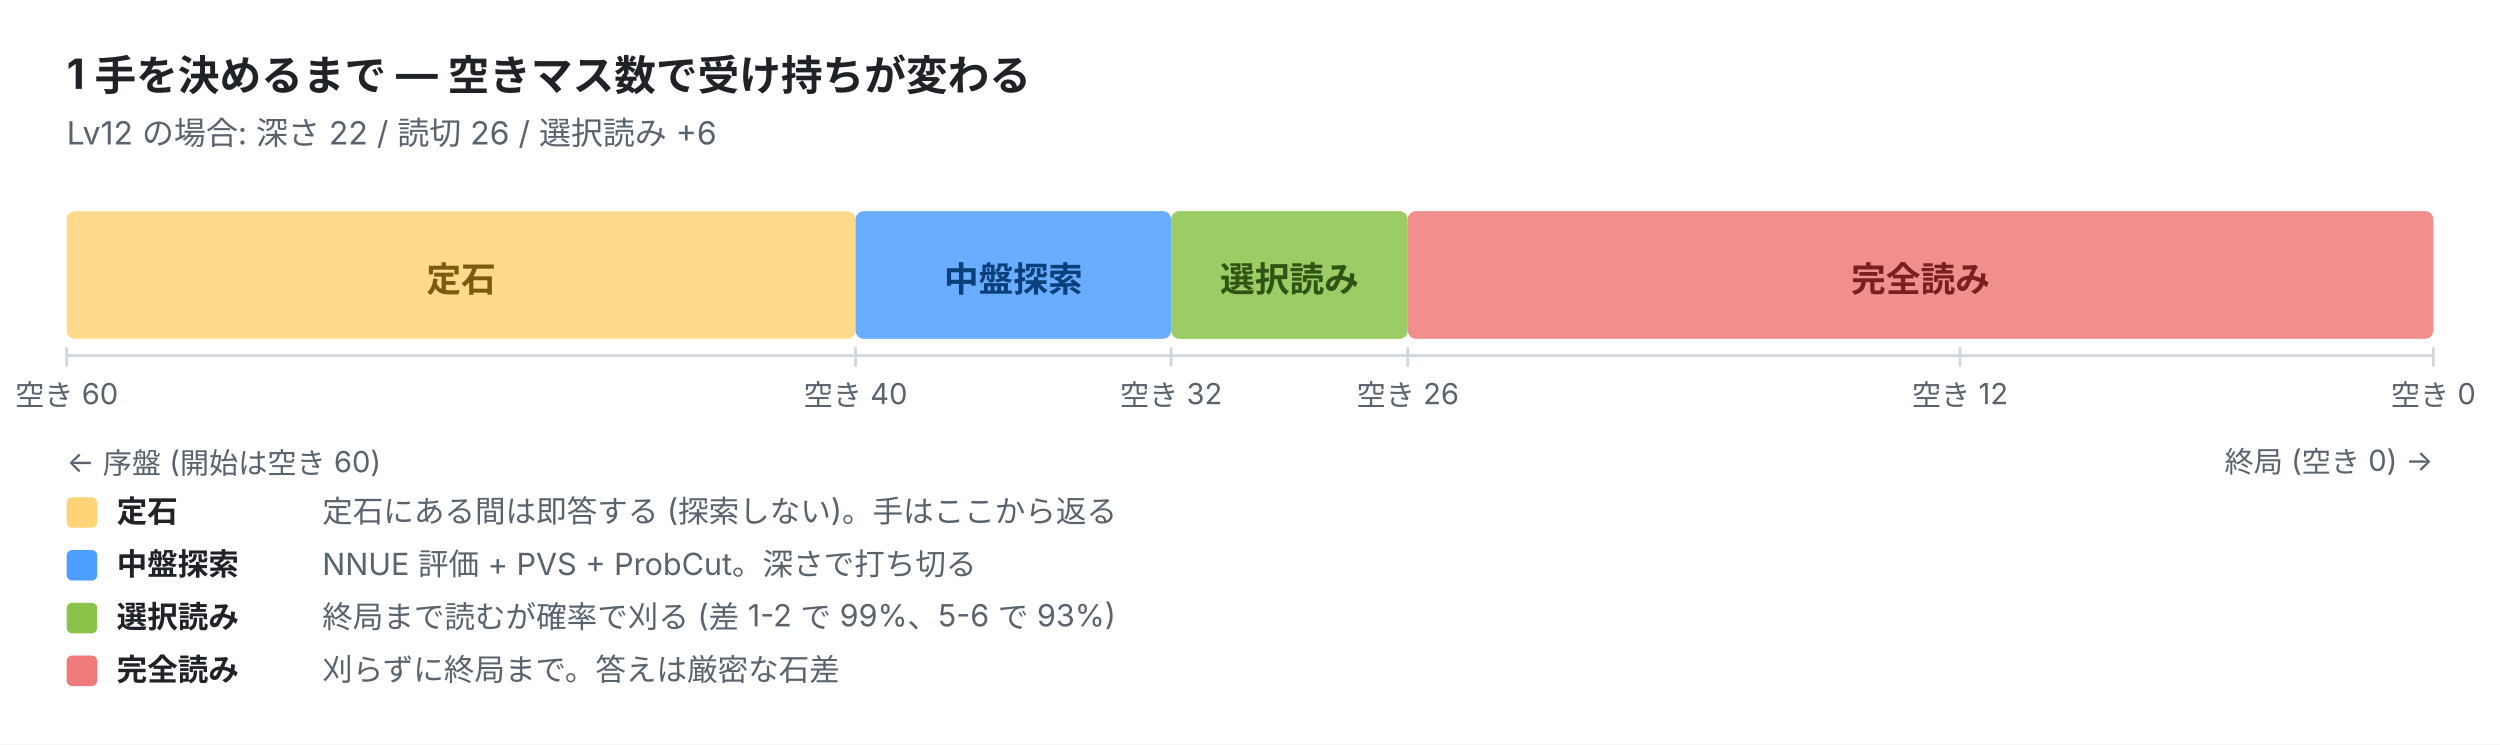
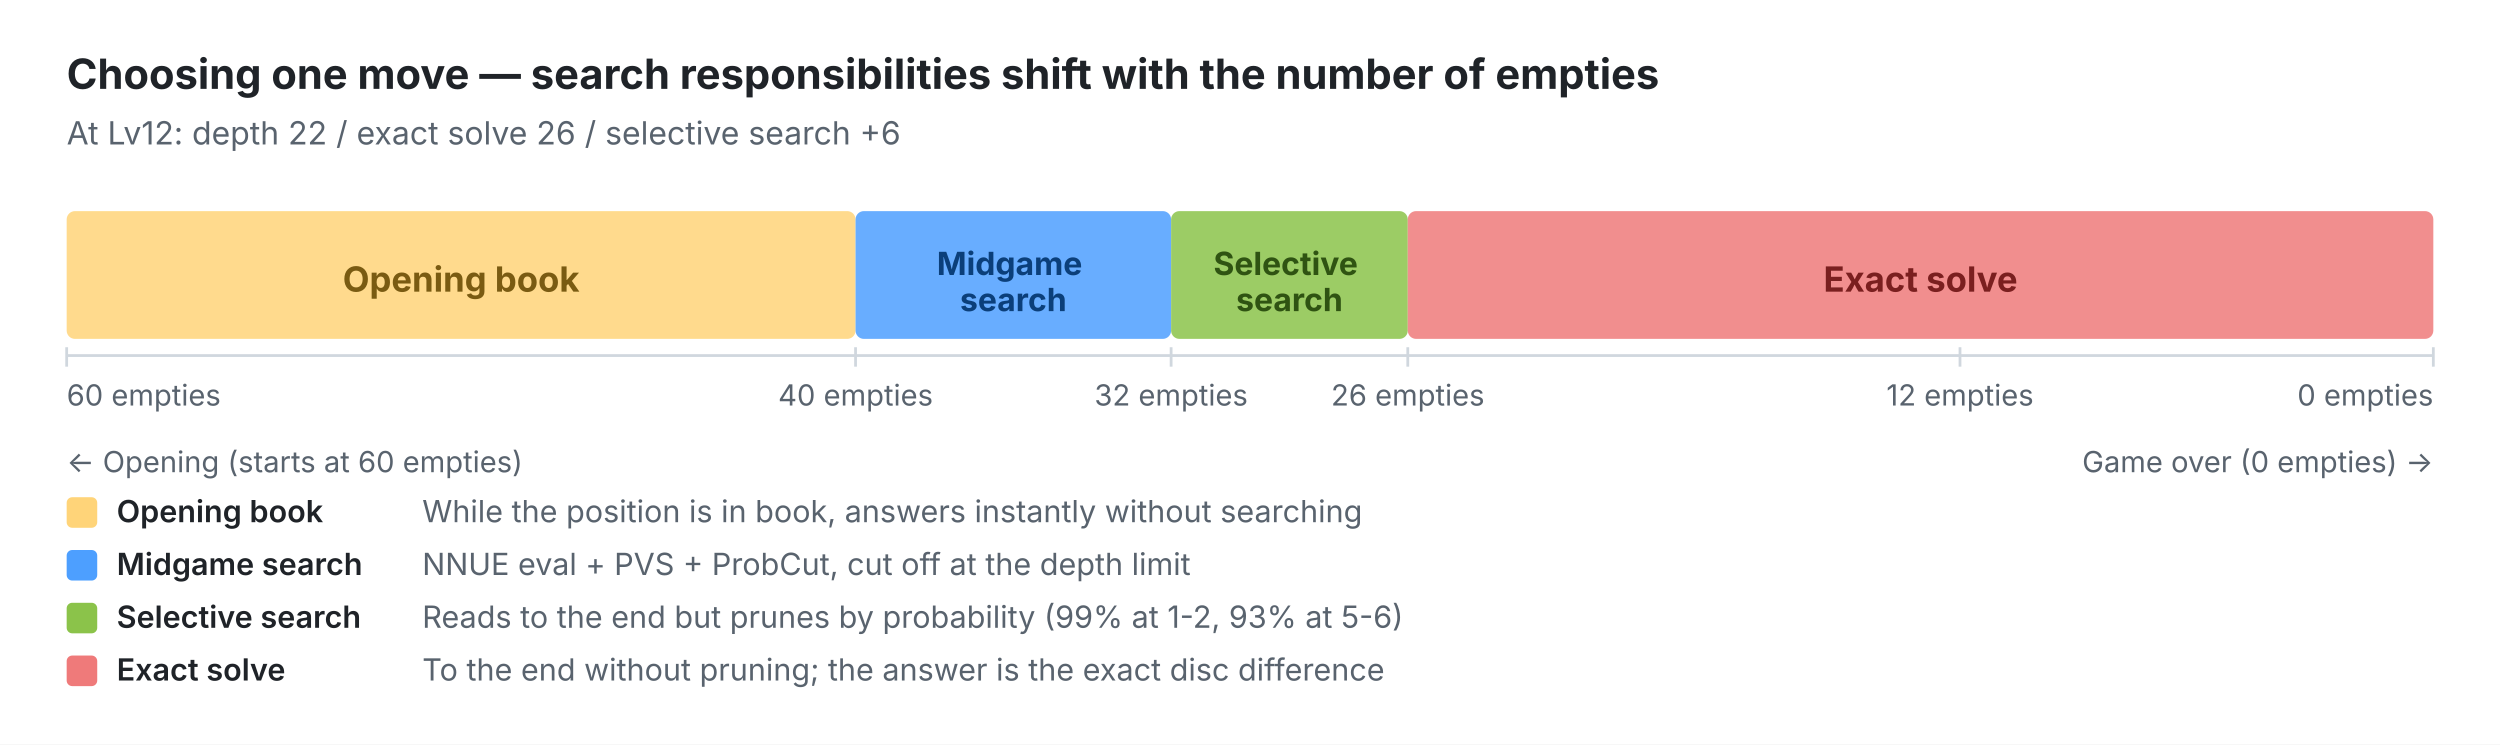
<svg xmlns="http://www.w3.org/2000/svg" width="900" height="268" viewBox="0 0 900 268" font-family="-apple-system, BlinkMacSystemFont, 'Hiragino Sans', sans-serif">
  <rect width="900" height="268" fill="#ffffff" />
-   <text x="24" y="32" font-size="15" font-weight="700" fill="#1f2328">1 手を決めるまで — 空きマス数で受け持ちが変わる</text>
-   <text x="24" y="52" font-size="11.5" fill="#59636e">Lv12 の場合: 深さ 22 / 読切 26 / 選択読み +6</text>
+   <text x="24" y="32" font-size="15" font-weight="700" fill="#1f2328">Choosing one move — search responsibilities shift with the number of empties</text>
+   <text x="24" y="52" font-size="11.5" fill="#59636e">At Lv12: depth 22 / exact solve 26 / selective search +6</text>
  <rect x="24.0" y="76" width="284.0" height="46" fill="#ffd479" opacity="0.85" rx="3" />
-   <text x="166.0" y="105" font-size="12.5" font-weight="700" fill="#7a5b12" text-anchor="middle">定石</text>
+   <text x="166.0" y="105" font-size="12.5" font-weight="700" fill="#7a5b12" text-anchor="middle">Opening book</text>
  <rect x="308.0" y="76" width="113.6" height="46" fill="#4d9fff" opacity="0.85" rx="3" />
-   <text x="364.8" y="105" font-size="12.5" font-weight="700" fill="#0b3f7a" text-anchor="middle">中盤探索</text>
+   <text x="364.8" y="99" font-size="11.5" font-weight="700" fill="#0b3f7a" text-anchor="middle">
+     <tspan x="364.8">Midgame</tspan>
+     <tspan x="364.8" dy="13">search</tspan>
+   </text>
  <rect x="421.6" y="76" width="85.2" height="46" fill="#8bc34a" opacity="0.85" rx="3" />
-   <text x="464.2" y="105" font-size="12.5" font-weight="700" fill="#2f5312" text-anchor="middle">選択読み</text>
+   <text x="464.2" y="99" font-size="11.5" font-weight="700" fill="#2f5312" text-anchor="middle">
+     <tspan x="464.2">Selective</tspan>
+     <tspan x="464.2" dy="13">search</tspan>
+   </text>
  <rect x="506.8" y="76" width="369.2" height="46" fill="#ef7a7a" opacity="0.85" rx="3" />
-   <text x="691.4" y="105" font-size="12.5" font-weight="700" fill="#7a1f1f" text-anchor="middle">完全読み</text>
+   <text x="691.4" y="105" font-size="12.5" font-weight="700" fill="#7a1f1f" text-anchor="middle">Exact solve</text>
  <line x1="24" y1="128" x2="876" y2="128" stroke="#d0d7de" />
  <line x1="24.0" y1="125" x2="24.0" y2="132" stroke="#d0d7de" />
-   <text x="24.0" y="146" font-size="10.5" fill="#59636e" text-anchor="middle">空き 60</text>
+   <text x="24.0" y="146" font-size="10.5" fill="#59636e" text-anchor="start">60 empties</text>
  <line x1="308.0" y1="125" x2="308.0" y2="132" stroke="#d0d7de" />
-   <text x="308.0" y="146" font-size="10.5" fill="#59636e" text-anchor="middle">空き 40</text>
+   <text x="308.0" y="146" font-size="10.5" fill="#59636e" text-anchor="middle">40 empties</text>
  <line x1="421.6" y1="125" x2="421.6" y2="132" stroke="#d0d7de" />
-   <text x="421.6" y="146" font-size="10.5" fill="#59636e" text-anchor="middle">空き 32</text>
+   <text x="421.6" y="146" font-size="10.5" fill="#59636e" text-anchor="middle">32 empties</text>
  <line x1="506.8" y1="125" x2="506.8" y2="132" stroke="#d0d7de" />
-   <text x="506.8" y="146" font-size="10.5" fill="#59636e" text-anchor="middle">空き 26</text>
+   <text x="506.8" y="146" font-size="10.5" fill="#59636e" text-anchor="middle">26 empties</text>
  <line x1="705.6" y1="125" x2="705.6" y2="132" stroke="#d0d7de" />
-   <text x="705.6" y="146" font-size="10.5" fill="#59636e" text-anchor="middle">空き 12</text>
+   <text x="705.6" y="146" font-size="10.5" fill="#59636e" text-anchor="middle">12 empties</text>
  <line x1="876.0" y1="125" x2="876.0" y2="132" stroke="#d0d7de" />
-   <text x="876.0" y="146" font-size="10.5" fill="#59636e" text-anchor="middle">空き 0</text>
-   <text x="24" y="170" font-size="10.5" fill="#59636e">← 序盤 (開始は空き 60)</text>
-   <text x="876" y="170" font-size="10.5" fill="#59636e" text-anchor="end">終局 (空き 0) →</text>
+   <text x="876.0" y="146" font-size="10.5" fill="#59636e" text-anchor="end">0 empties</text>
+   <text x="24" y="170" font-size="10.5" fill="#59636e">← Opening (starts at 60 empties)</text>
+   <text x="876" y="170" font-size="10.5" fill="#59636e" text-anchor="end">Game over (0 empties) →</text>
  <rect x="24" y="179" width="11" height="11" rx="2" fill="#ffd479" />
-   <text x="42" y="188" font-size="11" font-weight="600" fill="#1f2328">定石</text>
-   <text x="116" y="188" font-size="11" fill="#59636e">定石にある間は即答する (探索しない)。手はここから返る</text>
+   <text x="42" y="188" font-size="11" font-weight="600" fill="#1f2328">Opening book</text>
+   <text x="152" y="188" font-size="11" fill="#59636e">While the position is in book, answers instantly without searching</text>
  <rect x="24" y="198" width="11" height="11" rx="2" fill="#4d9fff" />
-   <text x="42" y="207" font-size="11" font-weight="600" fill="#1f2328">中盤探索</text>
-   <text x="116" y="207" font-size="11" fill="#59636e">NNUE 評価 + PVS + ProbCut。深さで打ち切る</text>
+   <text x="42" y="207" font-size="11" font-weight="600" fill="#1f2328">Midgame search</text>
+   <text x="152" y="207" font-size="11" fill="#59636e">NNUE eval + PVS + ProbCut, cut off at the depth limit</text>
  <rect x="24" y="217" width="11" height="11" rx="2" fill="#8bc34a" />
-   <text x="42" y="226" font-size="11" font-weight="600" fill="#1f2328">選択読み</text>
-   <text x="116" y="226" font-size="11" fill="#59636e">終局まで読むが確率で刈る (差 1-2 で 99%、5-6 で 93%)</text>
+   <text x="42" y="226" font-size="11" font-weight="600" fill="#1f2328">Selective search</text>
+   <text x="152" y="226" font-size="11" fill="#59636e">Reads to the end but prunes by probability (99% at 1-2, 93% at 5-6)</text>
  <rect x="24" y="236" width="11" height="11" rx="2" fill="#ef7a7a" />
-   <text x="42" y="245" font-size="11" font-weight="600" fill="#1f2328">完全読み</text>
-   <text x="116" y="245" font-size="11" fill="#59636e">刈らずに終局まで。答えは厳密な石差</text>
+   <text x="42" y="245" font-size="11" font-weight="600" fill="#1f2328">Exact solve</text>
+   <text x="152" y="245" font-size="11" fill="#59636e">To the end without pruning; the answer is the exact disc difference</text>
</svg>
